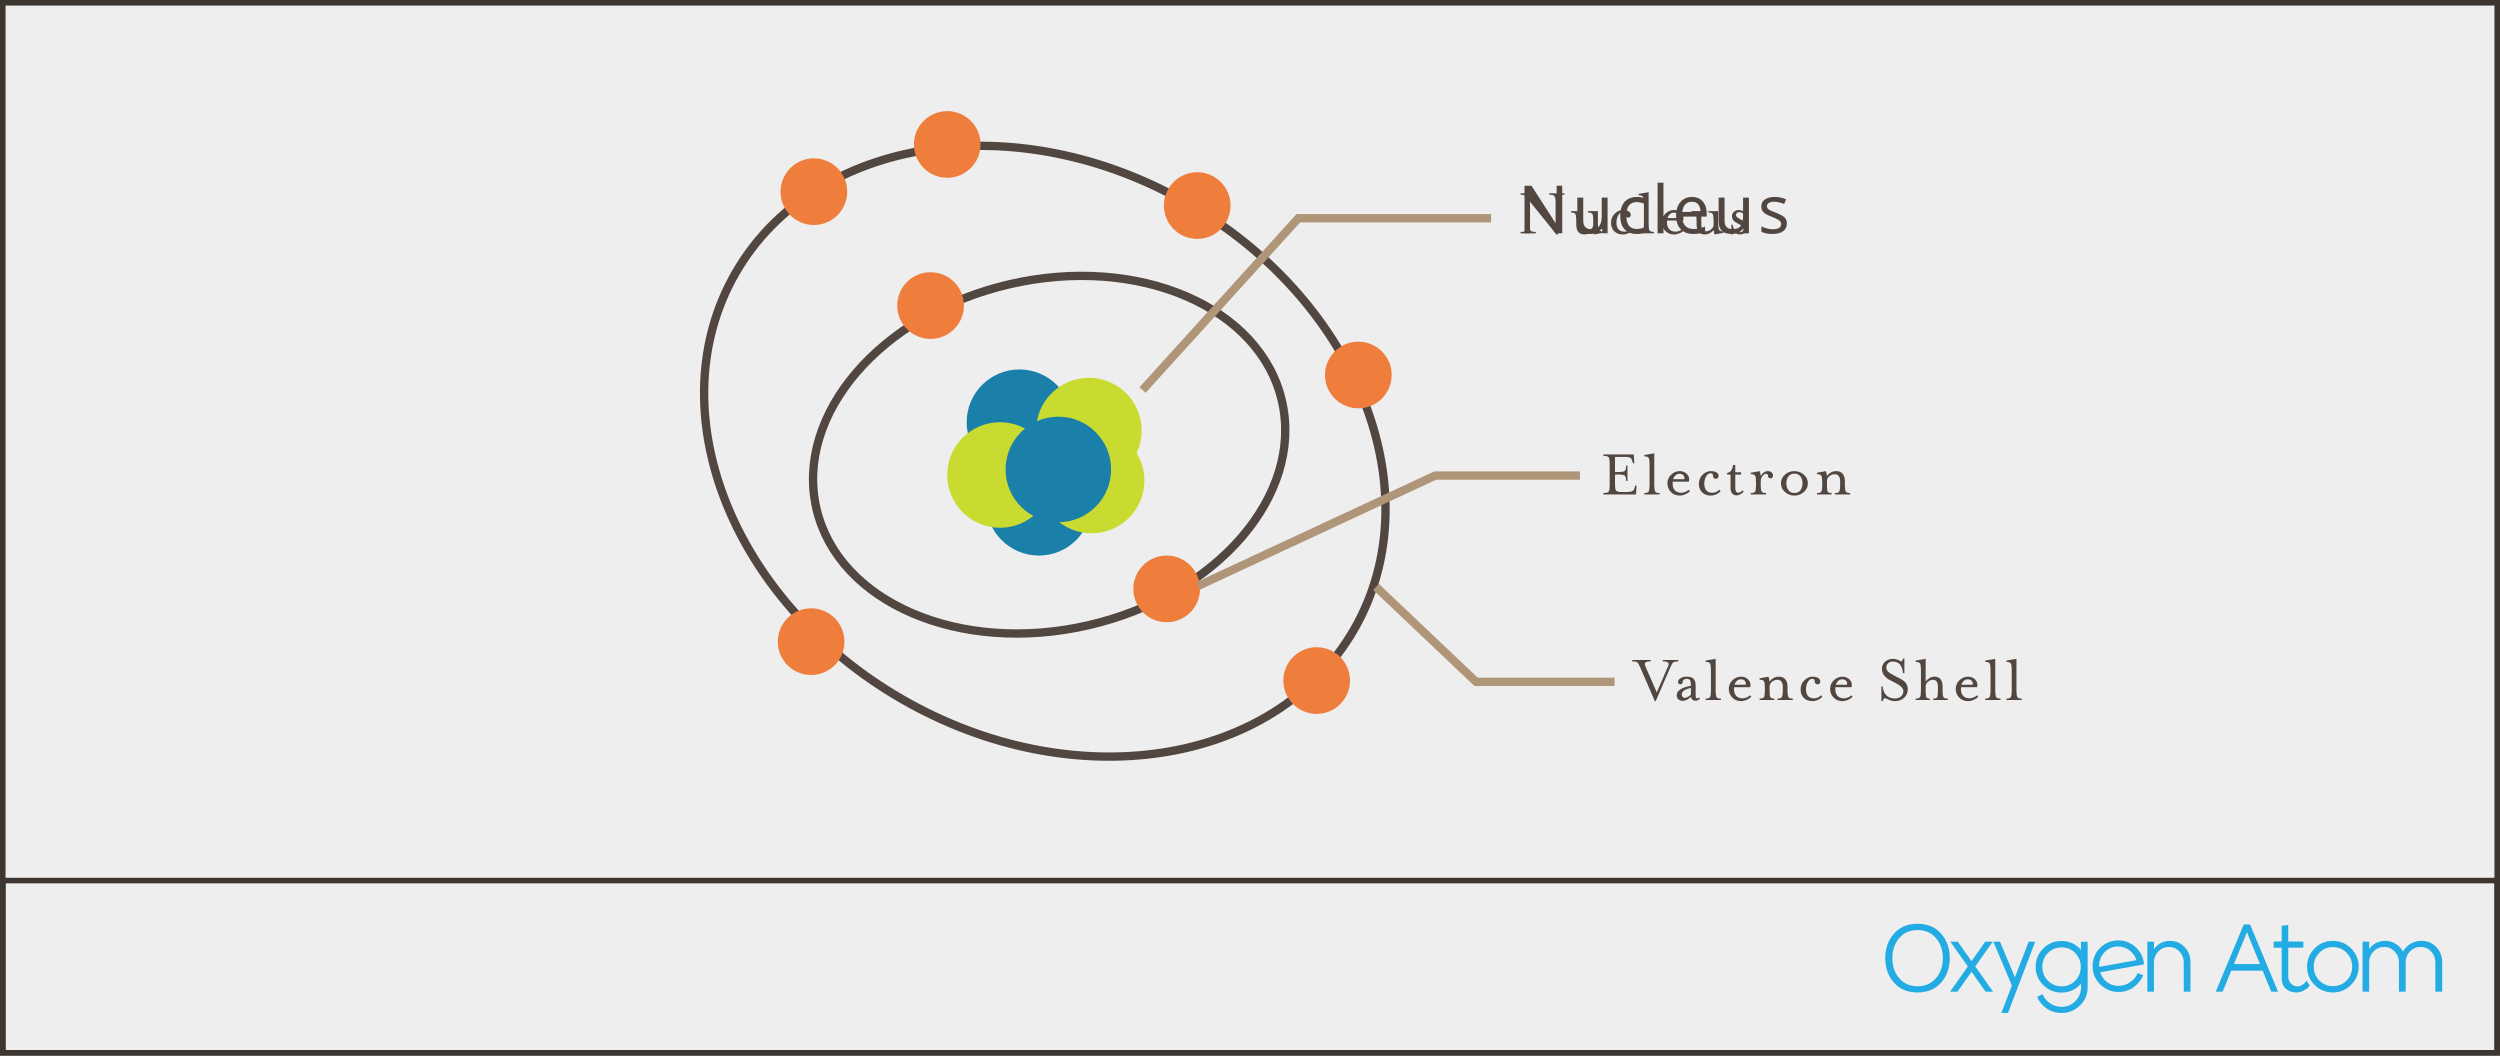
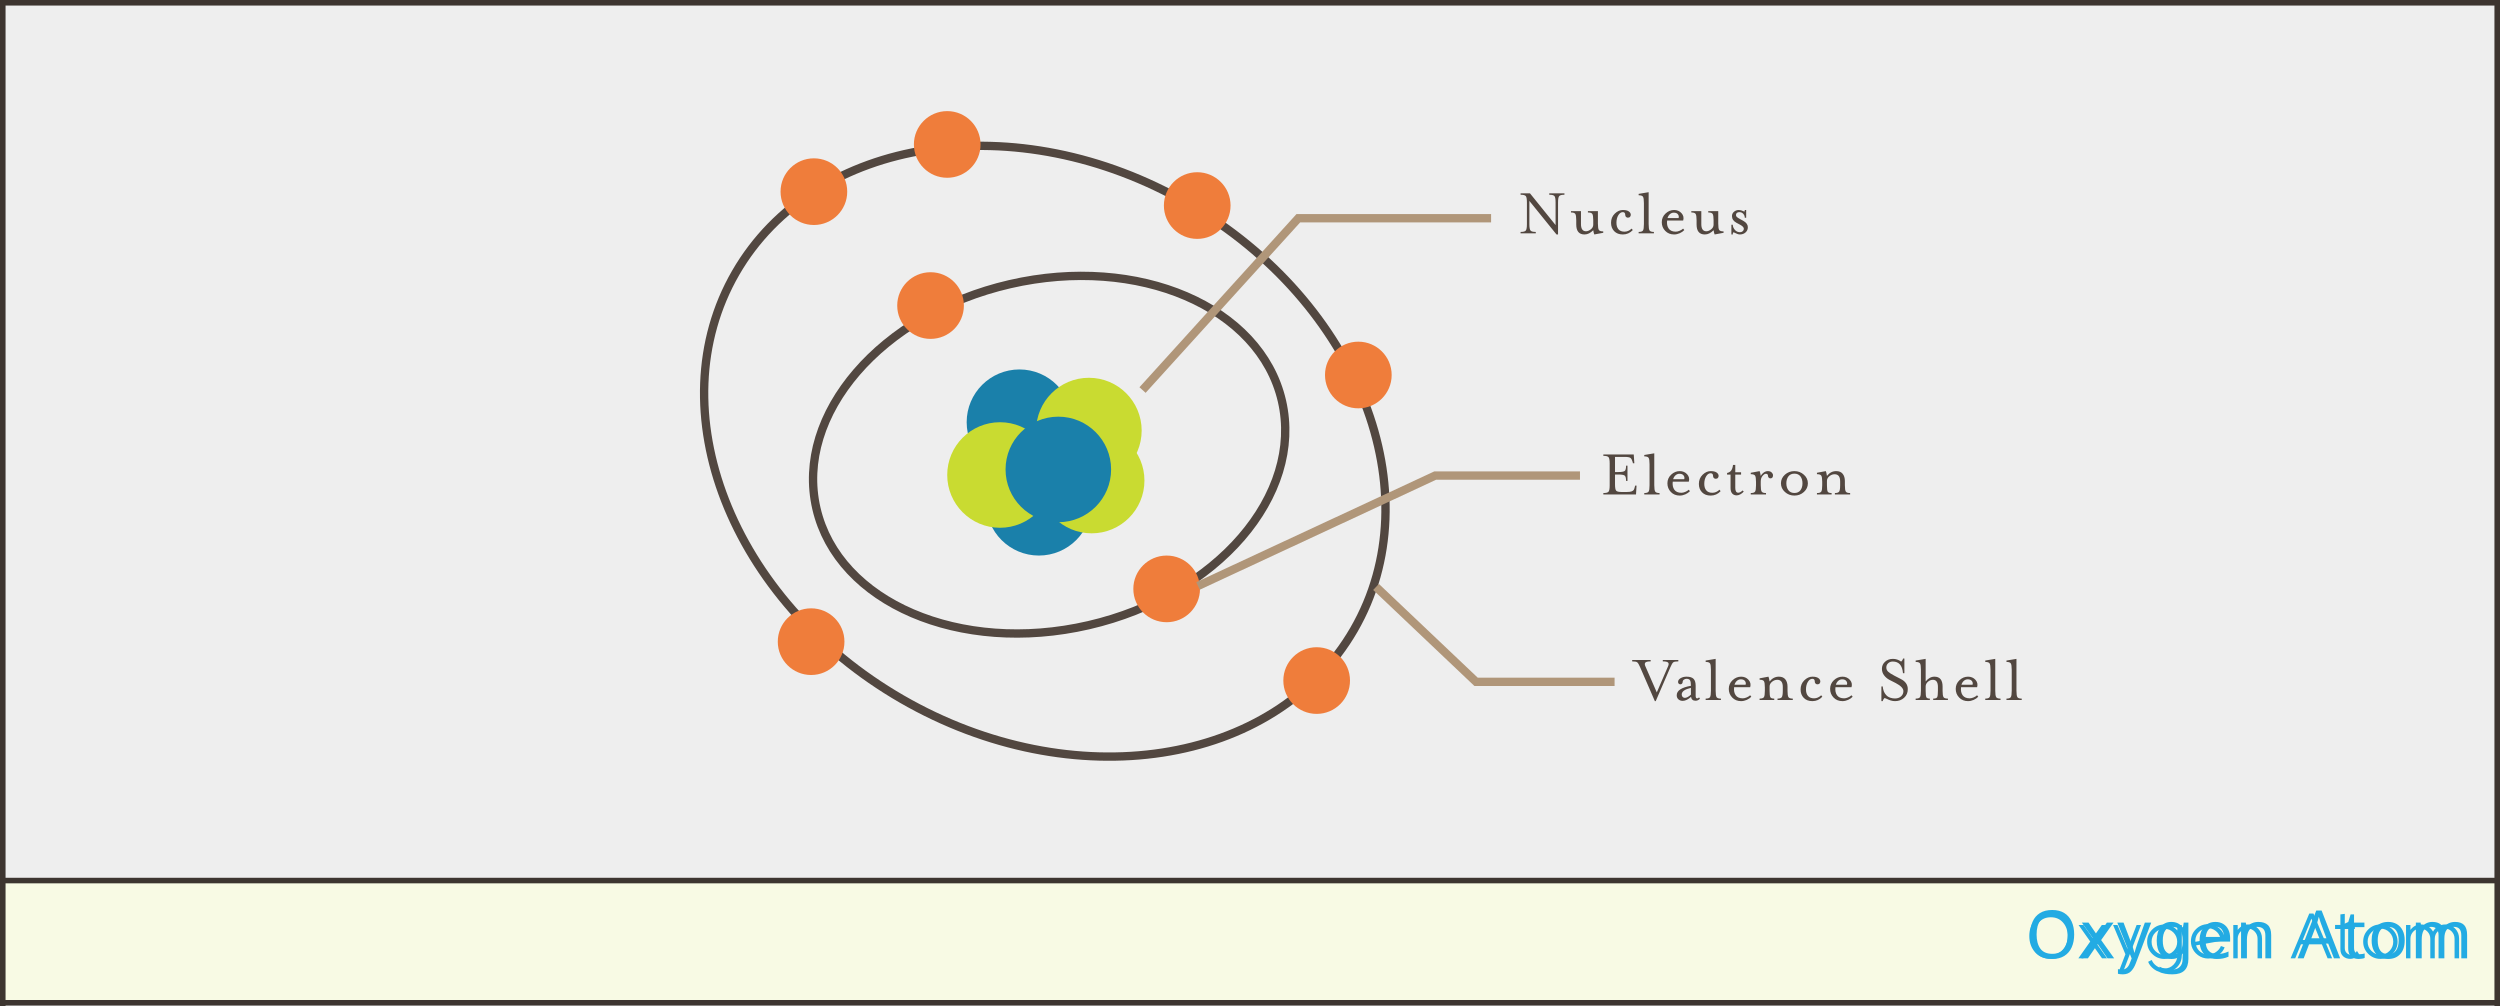
- <svg xmlns="http://www.w3.org/2000/svg" width="900px" height="380px" viewBox="0 0 900 380" version="1.1">
+ <svg xmlns="http://www.w3.org/2000/svg" width="900px" height="362px" viewBox="0 0 900 362" version="1.1">
  <g id="Oxygen_Atom" stroke="none" stroke-width="1" fill="none" fill-rule="evenodd">
    <rect id="Rectangle" stroke="#3D3530" stroke-width="2" fill="#EEEEEE" x="1" y="1" width="898" height="378" />
-     <rect id="Rectangle-Copy" stroke="#3D3530" stroke-width="2" x="1" y="317" width="898" height="62" />
    <g id="Illustration" transform="translate(213, 8)">
      <g id="Nucleus" transform="translate(128, 125)">
        <circle id="Oval-Copy-5" fill="#1A80AA" cx="33" cy="48" r="19" />
        <circle id="Oval" fill="#1A80AA" cx="26" cy="19" r="19" />
        <circle id="Oval-Copy" fill="#C9DB31" cx="19" cy="38" r="19" />
        <circle id="Oval-Copy-4" fill="#C9DB31" cx="52" cy="40" r="19" />
        <circle id="Oval-Copy-2" fill="#C9DB31" cx="51" cy="22" r="19" />
        <circle id="Oval-Copy-3" fill="#1A80AA" cx="40" cy="36" r="19" />
      </g>
      <g id="Inner-shells" transform="translate(66, 74)">
        <ellipse id="Oval" stroke="#524740" stroke-width="3" transform="translate(98.69941, 81.69244) rotate(-13) translate(-98.69941, -81.69244) " cx="98.699" cy="81.692" rx="86" ry="63" />
        <circle id="Oval-Copy-6" fill="#EF7D3B" cx="56" cy="28" r="12" />
        <circle id="Oval-Copy-7" fill="#EF7D3B" cx="141" cy="130" r="12" />
      </g>
      <g id="Valence-Shell">
        <ellipse id="Oval-Copy-8" stroke="#524740" stroke-width="3" transform="translate(163.1351, 154.4429) rotate(30) translate(-163.1351, -154.4429) " cx="163.135" cy="154.443" rx="128.5" ry="103" />
        <circle id="Oval-Copy-9" fill="#EF7D3B" cx="128" cy="44" r="12" />
        <circle id="Oval-Copy-10" fill="#EF7D3B" cx="80" cy="61" r="12" />
        <circle id="Oval-Copy-11" fill="#EF7D3B" cx="218" cy="66" r="12" />
        <circle id="Oval-Copy-12" fill="#EF7D3B" cx="79" cy="223" r="12" />
        <circle id="Oval-Copy-13" fill="#EF7D3B" cx="261" cy="237" r="12" />
        <circle id="Oval-Copy-14" fill="#EF7D3B" cx="276" cy="127" r="12" />
      </g>
      <g id="Labels" transform="translate(198, 59)">
        <g id="Nucleus">
          <polyline id="Path" stroke="#B09679" stroke-width="3" points="0.312 73.413 56.392 11.566 125.794 11.566" />
-           <text font-family="MrsEavesOT-Roman, Mrs Eaves OT" font-size="24" font-weight="normal" letter-spacing="1.2" fill="#524740">
-             <tspan x="135.496" y="17">Nucleus</tspan>
-           </text>
          <path d="M149.008,14.024 L149.008,5.888 C149.008,4.688 148.876,3.924 148.612,3.596 C148.348,3.268 147.72,3.104 146.728,3.104 L146.728,2.6 L152.2,2.6 L152.2,3.104 C151.208,3.104 150.576,3.268 150.304,3.596 C150.032,3.924 149.896,4.688 149.896,5.888 L149.896,17.408 L149.344,17.408 L139.576,5.336 L139.576,13.688 C139.576,14.888 139.712,15.656 139.984,15.992 C140.256,16.328 140.888,16.496 141.88,16.496 L141.88,17 L136.408,17 L136.408,16.496 C137.4,16.496 138.028,16.328 138.292,15.992 C138.556,15.656 138.688,14.888 138.688,13.688 L138.688,5.888 C138.688,4.688 138.556,3.924 138.292,3.596 C138.028,3.268 137.4,3.104 136.408,3.104 L136.408,2.6 L139.792,2.6 L149.008,14.024 Z M166.168,16.808 L162.952,17.408 C162.824,17.152 162.696,16.64 162.568,15.872 C161.576,16.896 160.528,17.408 159.424,17.408 C157.44,17.408 156.448,16.208 156.448,13.808 L156.448,12.296 C156.448,11.096 156.332,10.328 156.1,9.992 C155.868,9.656 155.352,9.488 154.552,9.488 L154.552,9.008 L158.152,9.008 L158.152,13.688 C158.152,15.4 158.76,16.256 159.976,16.256 C160.52,16.256 161.088,16.028 161.68,15.572 C162.272,15.116 162.568,14.552 162.568,13.88 L162.568,12.296 C162.568,11.096 162.452,10.328 162.22,9.992 C161.988,9.656 161.464,9.488 160.648,9.488 L160.648,9.008 L164.248,9.008 L164.248,13.496 C164.248,14.696 164.364,15.464 164.596,15.8 C164.828,16.136 165.352,16.304 166.168,16.304 L166.168,16.808 Z M173.224,9.368 C172.584,9.368 172.04,9.736 171.592,10.472 C171.144,11.208 170.92,12.12 170.92,13.208 C170.92,14.2 171.164,14.98 171.652,15.548 C172.14,16.116 172.864,16.4 173.824,16.4 C174.752,16.4 175.608,16.032 176.392,15.296 L176.8,15.824 C175.824,16.88 174.632,17.408 173.224,17.408 C171.912,17.408 170.876,17.016 170.116,16.232 C169.356,15.448 168.976,14.44 168.976,13.208 C168.976,11.88 169.424,10.78 170.32,9.908 C171.216,9.036 172.184,8.6 173.224,8.6 C174.168,8.6 174.88,8.768 175.36,9.104 C175.84,9.44 176.08,9.848 176.08,10.328 C176.08,10.584 175.996,10.82 175.828,11.036 C175.66,11.252 175.392,11.36 175.024,11.36 C174.768,11.36 174.548,11.268 174.364,11.084 C174.18,10.9 174.088,10.672 174.088,10.4 C174.088,9.712 173.8,9.368 173.224,9.368 Z M184.408,17 L178.912,17 L178.912,16.496 C179.712,16.496 180.228,16.328 180.46,15.992 C180.692,15.656 180.808,14.888 180.808,13.688 L180.808,6.104 C180.808,4.904 180.692,4.136 180.46,3.8 C180.228,3.464 179.712,3.296 178.912,3.296 L178.912,2.792 L182.512,2.192 L182.512,13.688 C182.512,14.888 182.628,15.656 182.86,15.992 C183.092,16.328 183.608,16.496 184.408,16.496 L184.408,17 Z M189.304,11.504 L193.288,11.504 C193.448,11.056 193.38,10.62 193.084,10.196 C192.788,9.772 192.28,9.56 191.56,9.56 C191.048,9.56 190.588,9.736 190.18,10.088 C189.772,10.44 189.48,10.912 189.304,11.504 Z M189.16,12.392 C189.016,13.576 189.204,14.54 189.724,15.284 C190.244,16.028 191.096,16.4 192.28,16.4 C192.68,16.4 193.136,16.296 193.648,16.088 C194.16,15.88 194.584,15.616 194.92,15.296 L195.352,15.824 C194.92,16.288 194.368,16.668 193.696,16.964 C193.024,17.26 192.352,17.408 191.68,17.408 C190.384,17.408 189.32,16.98 188.488,16.124 C187.656,15.268 187.24,14.224 187.24,12.992 C187.24,11.76 187.692,10.72 188.596,9.872 C189.5,9.024 190.528,8.6 191.68,8.6 C192.768,8.6 193.656,8.98 194.344,9.74 C195.032,10.5 195.232,11.384 194.944,12.392 L189.16,12.392 Z M209.488,16.808 L206.272,17.408 C206.144,17.152 206.016,16.64 205.888,15.872 C204.896,16.896 203.848,17.408 202.744,17.408 C200.76,17.408 199.768,16.208 199.768,13.808 L199.768,12.296 C199.768,11.096 199.652,10.328 199.42,9.992 C199.188,9.656 198.672,9.488 197.872,9.488 L197.872,9.008 L201.472,9.008 L201.472,13.688 C201.472,15.4 202.08,16.256 203.296,16.256 C203.84,16.256 204.408,16.028 205,15.572 C205.592,15.116 205.888,14.552 205.888,13.88 L205.888,12.296 C205.888,11.096 205.772,10.328 205.54,9.992 C205.308,9.656 204.784,9.488 203.968,9.488 L203.968,9.008 L207.568,9.008 L207.568,13.496 C207.568,14.696 207.684,15.464 207.916,15.8 C208.148,16.136 208.672,16.304 209.488,16.304 L209.488,16.808 Z M218.224,14.792 C218.224,15.56 217.948,16.188 217.396,16.676 C216.844,17.164 216.168,17.408 215.368,17.408 C215.08,17.408 214.784,17.352 214.48,17.24 C214.176,17.128 213.932,17.02 213.748,16.916 C213.564,16.812 213.392,16.732 213.232,16.676 C213.072,16.62 212.96,16.648 212.896,16.76 C212.832,16.872 212.8,17.088 212.8,17.408 L212.296,17.408 L212.296,13.904 L212.8,13.904 C212.8,14.528 213.04,15.132 213.52,15.716 C214,16.3 214.632,16.592 215.416,16.592 C215.8,16.592 216.124,16.472 216.388,16.232 C216.652,15.992 216.784,15.704 216.784,15.368 C216.784,14.872 216.336,14.384 215.44,13.904 L214.096,13.184 C213.04,12.608 212.512,11.808 212.512,10.784 C212.512,10.16 212.756,9.64 213.244,9.224 C213.732,8.808 214.296,8.6 214.936,8.6 C215.48,8.6 216.04,8.744 216.616,9.032 C216.808,9.144 216.94,9.18 217.012,9.14 C217.084,9.1 217.12,8.92 217.12,8.6 L217.624,8.6 L217.624,11.384 L217.12,11.384 C217.12,10.856 216.94,10.388 216.58,9.98 C216.22,9.572 215.752,9.368 215.176,9.368 C214.776,9.368 214.472,9.464 214.264,9.656 C214.056,9.848 213.952,10.096 213.952,10.4 C213.952,10.672 214.056,10.908 214.264,11.108 C214.472,11.308 214.856,11.56 215.416,11.864 L216.568,12.488 C217.672,13.112 218.224,13.88 218.224,14.792 Z" id="Nucleus-Copy" fill="#524740" />
        </g>
        <g id="Electron" transform="translate(20, 94)">
          <path d="M146.204,17 L146.204,16.496 C147.196,16.496 147.824,16.328 148.088,15.992 C148.352,15.656 148.484,14.888 148.484,13.688 L148.484,5.888 C148.484,4.688 148.352,3.924 148.088,3.596 C147.824,3.268 147.196,3.104 146.204,3.104 L146.204,2.6 L157.148,2.6 L157.364,5.768 L156.86,5.768 L156.74,5.288 C156.548,4.584 156.292,4.108 155.972,3.86 C155.652,3.612 154.98,3.488 153.956,3.488 L150.404,3.488 L150.404,8.936 L151.604,8.936 C152.804,8.936 153.568,8.804 153.896,8.54 C154.224,8.276 154.388,7.64 154.388,6.632 L154.892,6.632 L154.892,12.128 L154.388,12.128 C154.388,11.12 154.224,10.484 153.896,10.22 C153.568,9.956 152.804,9.824 151.604,9.824 L150.404,9.824 L150.404,13.328 C150.404,14.528 150.536,15.292 150.8,15.62 C151.064,15.948 151.692,16.112 152.684,16.112 L154.748,16.112 C155.468,16.112 156.016,16.04 156.392,15.896 C156.768,15.752 157.024,15.568 157.16,15.344 C157.296,15.12 157.42,14.768 157.532,14.288 L157.652,13.808 L158.156,13.808 L157.964,17 L146.204,17 Z M166.436,17 L160.94,17 L160.94,16.496 C161.74,16.496 162.256,16.328 162.488,15.992 C162.72,15.656 162.836,14.888 162.836,13.688 L162.836,6.104 C162.836,4.904 162.72,4.136 162.488,3.8 C162.256,3.464 161.74,3.296 160.94,3.296 L160.94,2.792 L164.54,2.192 L164.54,13.688 C164.54,14.888 164.656,15.656 164.888,15.992 C165.12,16.328 165.636,16.496 166.436,16.496 L166.436,17 Z M171.332,11.504 L175.316,11.504 C175.476,11.056 175.408,10.62 175.112,10.196 C174.816,9.772 174.308,9.56 173.588,9.56 C173.076,9.56 172.616,9.736 172.208,10.088 C171.8,10.44 171.508,10.912 171.332,11.504 Z M171.188,12.392 C171.044,13.576 171.232,14.54 171.752,15.284 C172.272,16.028 173.124,16.4 174.308,16.4 C174.708,16.4 175.164,16.296 175.676,16.088 C176.188,15.88 176.612,15.616 176.948,15.296 L177.38,15.824 C176.948,16.288 176.396,16.668 175.724,16.964 C175.052,17.26 174.38,17.408 173.708,17.408 C172.412,17.408 171.348,16.98 170.516,16.124 C169.684,15.268 169.268,14.224 169.268,12.992 C169.268,11.76 169.72,10.72 170.624,9.872 C171.528,9.024 172.556,8.6 173.708,8.6 C174.796,8.6 175.684,8.98 176.372,9.74 C177.06,10.5 177.26,11.384 176.972,12.392 L171.188,12.392 Z M184.844,9.368 C184.204,9.368 183.66,9.736 183.212,10.472 C182.764,11.208 182.54,12.12 182.54,13.208 C182.54,14.2 182.784,14.98 183.272,15.548 C183.76,16.116 184.484,16.4 185.444,16.4 C186.372,16.4 187.228,16.032 188.012,15.296 L188.42,15.824 C187.444,16.88 186.252,17.408 184.844,17.408 C183.532,17.408 182.496,17.016 181.736,16.232 C180.976,15.448 180.596,14.44 180.596,13.208 C180.596,11.88 181.044,10.78 181.94,9.908 C182.836,9.036 183.804,8.6 184.844,8.6 C185.788,8.6 186.5,8.768 186.98,9.104 C187.46,9.44 187.7,9.848 187.7,10.328 C187.7,10.584 187.616,10.82 187.448,11.036 C187.28,11.252 187.012,11.36 186.644,11.36 C186.388,11.36 186.168,11.268 185.984,11.084 C185.8,10.9 185.708,10.672 185.708,10.4 C185.708,9.712 185.42,9.368 184.844,9.368 Z M191.996,9.848 L190.748,9.848 L190.748,9.272 C191.436,9.128 191.94,8.816 192.26,8.336 C192.58,7.856 192.788,7.2 192.884,6.368 L193.7,6.368 L193.7,9.008 L195.788,9.008 L195.788,9.848 L193.7,9.848 L193.7,14.648 C193.7,15.8 194.06,16.376 194.78,16.376 C195.244,16.376 195.764,16.104 196.34,15.56 L196.748,15.968 C196.412,16.368 196.008,16.696 195.536,16.952 C195.064,17.208 194.628,17.336 194.228,17.336 C193.54,17.336 192.996,17.112 192.596,16.664 C192.196,16.216 191.996,15.544 191.996,14.648 L191.996,9.848 Z M207.284,10.088 C207.284,10.84 206.964,11.216 206.324,11.216 C206.1,11.216 205.904,11.128 205.736,10.952 C205.568,10.776 205.484,10.576 205.484,10.352 C205.484,9.824 205.228,9.56 204.716,9.56 C204.348,9.56 203.948,9.816 203.516,10.328 C203.084,10.84 202.868,11.52 202.868,12.368 L202.868,13.688 C202.868,14.888 202.984,15.656 203.216,15.992 C203.448,16.328 203.964,16.496 204.764,16.496 L204.764,17 L199.268,17 L199.268,16.496 C200.068,16.496 200.584,16.328 200.816,15.992 C201.048,15.656 201.164,14.888 201.164,13.688 L201.164,12.488 C201.164,11.304 201.048,10.544 200.816,10.208 C200.584,9.872 200.068,9.704 199.268,9.704 L199.268,9.2 L202.46,8.6 C202.604,8.904 202.74,9.48 202.868,10.328 C203.108,9.848 203.468,9.44 203.948,9.104 C204.428,8.768 204.908,8.6 205.388,8.6 C205.996,8.6 206.464,8.76 206.792,9.08 C207.12,9.4 207.284,9.736 207.284,10.088 Z M218.396,9.896 C219.356,10.744 219.836,11.776 219.836,12.992 C219.836,14.208 219.36,15.248 218.408,16.112 C217.456,16.976 216.316,17.408 214.988,17.408 C213.66,17.408 212.52,16.976 211.568,16.112 C210.616,15.248 210.14,14.208 210.14,12.992 C210.14,11.776 210.616,10.74 211.568,9.884 C212.52,9.028 213.66,8.6 214.988,8.6 C216.316,8.6 217.452,9.032 218.396,9.896 Z M217.148,15.512 C217.644,14.856 217.892,14.016 217.892,12.992 C217.892,11.968 217.644,11.132 217.148,10.484 C216.652,9.836 215.932,9.512 214.988,9.512 C214.044,9.512 213.324,9.84 212.828,10.496 C212.332,11.152 212.084,11.984 212.084,12.992 C212.084,14 212.332,14.832 212.828,15.488 C213.324,16.144 214.044,16.472 214.988,16.472 C215.932,16.472 216.652,16.152 217.148,15.512 Z M226.7,10.328 C227.612,9.176 228.724,8.6 230.036,8.6 C231.076,8.6 231.856,8.928 232.376,9.584 C232.896,10.24 233.156,11.104 233.156,12.176 L233.156,13.688 C233.156,14.888 233.272,15.656 233.504,15.992 C233.736,16.328 234.252,16.496 235.052,16.496 L235.052,17 L229.556,17 L229.556,16.496 C230.34,16.496 230.852,16.324 231.092,15.98 C231.332,15.636 231.452,14.872 231.452,13.688 L231.452,12.296 C231.452,10.584 230.788,9.728 229.46,9.728 C228.772,9.728 228.14,9.968 227.564,10.448 C226.988,10.928 226.7,11.488 226.7,12.128 L226.7,13.688 C226.7,14.92 226.796,15.696 226.988,16.016 C227.18,16.336 227.644,16.496 228.38,16.496 L228.38,17 L223.1,17 L223.1,16.496 C223.9,16.496 224.416,16.328 224.648,15.992 C224.88,15.656 224.996,14.888 224.996,13.688 L224.996,12.488 C224.996,11.304 224.88,10.544 224.648,10.208 C224.416,9.872 223.9,9.704 223.1,9.704 L223.1,9.2 L226.292,8.6 C226.436,8.904 226.572,9.48 226.7,10.328 Z" id="Electron-Copy" fill="#524740" />
          <polyline id="Path-2" stroke="#B09679" stroke-width="3" points="0.278 49.942 85.68 10.199 137.794 10.199" />
        </g>
        <g id="Valence-Shell" transform="translate(84, 144)">
          <polyline id="Path-3" stroke="#B09679" stroke-width="3" points="0.371 0.298 36.383 34.457 86.251 34.457" />
          <path d="M109.196,27.104 C108.252,27.104 107.64,27.22 107.36,27.452 C107.08,27.684 106.74,28.264 106.34,29.192 L101.06,41.408 L100.748,41.408 L95.444,29.192 C95.044,28.264 94.704,27.684 94.424,27.452 C94.144,27.22 93.532,27.104 92.588,27.104 L92.588,26.6 L99.236,26.6 L99.236,27.104 C98.244,27.104 97.608,27.244 97.328,27.524 C97.048,27.804 97.06,28.272 97.364,28.928 L101.444,38.264 L105.476,28.928 C105.78,28.272 105.792,27.804 105.512,27.524 C105.232,27.244 104.596,27.104 103.604,27.104 L103.604,26.6 L109.196,26.6 L109.196,27.104 Z M116.996,40.52 C116.532,41.016 116.004,41.264 115.412,41.264 C114.452,41.264 113.908,40.8 113.78,39.872 C112.708,40.832 111.708,41.312 110.78,41.312 C110.172,41.312 109.66,41.132 109.244,40.772 C108.828,40.412 108.62,39.92 108.62,39.296 C108.62,37.616 110.324,36.48 113.732,35.888 C113.732,34.944 113.628,34.288 113.42,33.92 C113.212,33.552 112.78,33.368 112.124,33.368 C111.804,33.368 111.496,33.472 111.2,33.68 C110.904,33.888 110.756,34.168 110.756,34.52 C110.756,34.76 110.676,34.96 110.516,35.12 C110.356,35.28 110.164,35.36 109.94,35.36 C109.7,35.36 109.5,35.28 109.34,35.12 C109.18,34.96 109.1,34.76 109.1,34.52 C109.1,33.96 109.408,33.5 110.024,33.14 C110.64,32.78 111.348,32.6 112.148,32.6 C113.316,32.6 114.156,32.856 114.668,33.368 C115.18,33.88 115.436,34.712 115.436,35.864 L115.436,39.488 C115.436,40.112 115.62,40.424 115.988,40.424 C116.196,40.424 116.42,40.304 116.66,40.064 L116.996,40.52 Z M113.732,39.08 L113.732,36.632 C111.524,37.144 110.42,37.936 110.42,39.008 C110.42,39.376 110.528,39.672 110.744,39.896 C110.96,40.12 111.228,40.232 111.548,40.232 C112.14,40.232 112.868,39.848 113.732,39.08 Z M124.532,41 L119.036,41 L119.036,40.496 C119.836,40.496 120.352,40.328 120.584,39.992 C120.816,39.656 120.932,38.888 120.932,37.688 L120.932,30.104 C120.932,28.904 120.816,28.136 120.584,27.8 C120.352,27.464 119.836,27.296 119.036,27.296 L119.036,26.792 L122.636,26.192 L122.636,37.688 C122.636,38.888 122.752,39.656 122.984,39.992 C123.216,40.328 123.732,40.496 124.532,40.496 L124.532,41 Z M129.428,35.504 L133.412,35.504 C133.572,35.056 133.504,34.62 133.208,34.196 C132.912,33.772 132.404,33.56 131.684,33.56 C131.172,33.56 130.712,33.736 130.304,34.088 C129.896,34.44 129.604,34.912 129.428,35.504 Z M129.284,36.392 C129.14,37.576 129.328,38.54 129.848,39.284 C130.368,40.028 131.22,40.4 132.404,40.4 C132.804,40.4 133.26,40.296 133.772,40.088 C134.284,39.88 134.708,39.616 135.044,39.296 L135.476,39.824 C135.044,40.288 134.492,40.668 133.82,40.964 C133.148,41.26 132.476,41.408 131.804,41.408 C130.508,41.408 129.444,40.98 128.612,40.124 C127.78,39.268 127.364,38.224 127.364,36.992 C127.364,35.76 127.816,34.72 128.72,33.872 C129.624,33.024 130.652,32.6 131.804,32.6 C132.892,32.6 133.78,32.98 134.468,33.74 C135.156,34.5 135.356,35.384 135.068,36.392 L129.284,36.392 Z M142.052,34.328 C142.964,33.176 144.076,32.6 145.388,32.6 C146.428,32.6 147.208,32.928 147.728,33.584 C148.248,34.24 148.508,35.104 148.508,36.176 L148.508,37.688 C148.508,38.888 148.624,39.656 148.856,39.992 C149.088,40.328 149.604,40.496 150.404,40.496 L150.404,41 L144.908,41 L144.908,40.496 C145.692,40.496 146.204,40.324 146.444,39.98 C146.684,39.636 146.804,38.872 146.804,37.688 L146.804,36.296 C146.804,34.584 146.14,33.728 144.812,33.728 C144.124,33.728 143.492,33.968 142.916,34.448 C142.34,34.928 142.052,35.488 142.052,36.128 L142.052,37.688 C142.052,38.92 142.148,39.696 142.34,40.016 C142.532,40.336 142.996,40.496 143.732,40.496 L143.732,41 L138.452,41 L138.452,40.496 C139.252,40.496 139.768,40.328 140,39.992 C140.232,39.656 140.348,38.888 140.348,37.688 L140.348,36.488 C140.348,35.304 140.232,34.544 140,34.208 C139.768,33.872 139.252,33.704 138.452,33.704 L138.452,33.2 L141.644,32.6 C141.788,32.904 141.924,33.48 142.052,34.328 Z M157.46,33.368 C156.82,33.368 156.276,33.736 155.828,34.472 C155.38,35.208 155.156,36.12 155.156,37.208 C155.156,38.2 155.4,38.98 155.888,39.548 C156.376,40.116 157.1,40.4 158.06,40.4 C158.988,40.4 159.844,40.032 160.628,39.296 L161.036,39.824 C160.06,40.88 158.868,41.408 157.46,41.408 C156.148,41.408 155.112,41.016 154.352,40.232 C153.592,39.448 153.212,38.44 153.212,37.208 C153.212,35.88 153.66,34.78 154.556,33.908 C155.452,33.036 156.42,32.6 157.46,32.6 C158.404,32.6 159.116,32.768 159.596,33.104 C160.076,33.44 160.316,33.848 160.316,34.328 C160.316,34.584 160.232,34.82 160.064,35.036 C159.896,35.252 159.628,35.36 159.26,35.36 C159.004,35.36 158.784,35.268 158.6,35.084 C158.416,34.9 158.324,34.672 158.324,34.4 C158.324,33.712 158.036,33.368 157.46,33.368 Z M165.908,35.504 L169.892,35.504 C170.052,35.056 169.984,34.62 169.688,34.196 C169.392,33.772 168.884,33.56 168.164,33.56 C167.652,33.56 167.192,33.736 166.784,34.088 C166.376,34.44 166.084,34.912 165.908,35.504 Z M165.764,36.392 C165.62,37.576 165.808,38.54 166.328,39.284 C166.848,40.028 167.7,40.4 168.884,40.4 C169.284,40.4 169.74,40.296 170.252,40.088 C170.764,39.88 171.188,39.616 171.524,39.296 L171.956,39.824 C171.524,40.288 170.972,40.668 170.3,40.964 C169.628,41.26 168.956,41.408 168.284,41.408 C166.988,41.408 165.924,40.98 165.092,40.124 C164.26,39.268 163.844,38.224 163.844,36.992 C163.844,35.76 164.296,34.72 165.2,33.872 C166.104,33.024 167.132,32.6 168.284,32.6 C169.372,32.6 170.26,32.98 170.948,33.74 C171.636,34.5 171.836,35.384 171.548,36.392 L165.764,36.392 Z M183.476,40.28 C183.108,40.584 182.876,40.96 182.78,41.408 L182.3,41.408 L182.3,36.128 L182.804,36.128 C182.804,36.192 182.808,36.276 182.816,36.38 C182.824,36.484 182.856,36.684 182.912,36.98 C182.968,37.276 183.048,37.56 183.152,37.832 C183.256,38.104 183.42,38.408 183.644,38.744 C183.868,39.08 184.128,39.368 184.424,39.608 C184.72,39.848 185.112,40.048 185.6,40.208 C186.088,40.368 186.628,40.448 187.22,40.448 C188.084,40.448 188.8,40.2 189.368,39.704 C189.936,39.208 190.22,38.576 190.22,37.808 C190.22,36.832 189.3,35.864 187.46,34.904 L185.156,33.728 C184.404,33.328 183.772,32.784 183.26,32.096 C182.748,31.408 182.492,30.632 182.492,29.768 C182.492,28.76 182.868,27.912 183.62,27.224 C184.372,26.536 185.324,26.192 186.476,26.192 C187.532,26.192 188.508,26.52 189.404,27.176 C189.772,26.872 190.004,26.504 190.1,26.072 L190.58,26.072 L190.58,31.352 L190.076,31.352 C189.836,28.552 188.612,27.152 186.404,27.152 C185.732,27.152 185.176,27.356 184.736,27.764 C184.296,28.172 184.076,28.68 184.076,29.288 C184.076,29.88 184.288,30.38 184.712,30.788 C185.136,31.196 185.9,31.688 187.004,32.264 L189.284,33.44 C190.964,34.288 191.804,35.504 191.804,37.088 C191.804,38.368 191.36,39.408 190.472,40.208 C189.584,41.008 188.5,41.408 187.22,41.408 C186.676,41.408 186.156,41.328 185.66,41.168 C185.164,41.008 184.716,40.828 184.316,40.628 C183.916,40.428 183.636,40.312 183.476,40.28 Z M206.252,41 L200.948,41 L200.948,40.496 C201.7,40.496 202.172,40.336 202.364,40.016 C202.556,39.696 202.652,38.92 202.652,37.688 L202.652,36.296 C202.652,34.584 202.044,33.728 200.828,33.728 C200.188,33.728 199.596,33.964 199.052,34.436 C198.508,34.908 198.236,35.472 198.236,36.128 L198.236,37.688 C198.236,38.936 198.324,39.716 198.5,40.028 C198.676,40.34 199.092,40.496 199.748,40.496 L199.748,41 L194.636,41 L194.636,40.496 C195.436,40.496 195.952,40.328 196.184,39.992 C196.416,39.656 196.532,38.888 196.532,37.688 L196.532,30.104 C196.532,28.904 196.416,28.136 196.184,27.8 C195.952,27.464 195.436,27.296 194.636,27.296 L194.636,26.792 L198.236,26.192 L198.236,34.328 C199.18,33.176 200.228,32.6 201.38,32.6 C203.348,32.6 204.332,33.792 204.332,36.176 L204.332,37.688 C204.332,38.888 204.448,39.656 204.68,39.992 C204.912,40.328 205.436,40.496 206.252,40.496 L206.252,41 Z M211.124,35.504 L215.108,35.504 C215.268,35.056 215.2,34.62 214.904,34.196 C214.608,33.772 214.1,33.56 213.38,33.56 C212.868,33.56 212.408,33.736 212,34.088 C211.592,34.44 211.3,34.912 211.124,35.504 Z M210.98,36.392 C210.836,37.576 211.024,38.54 211.544,39.284 C212.064,40.028 212.916,40.4 214.1,40.4 C214.5,40.4 214.956,40.296 215.468,40.088 C215.98,39.88 216.404,39.616 216.74,39.296 L217.172,39.824 C216.74,40.288 216.188,40.668 215.516,40.964 C214.844,41.26 214.172,41.408 213.5,41.408 C212.204,41.408 211.14,40.98 210.308,40.124 C209.476,39.268 209.06,38.224 209.06,36.992 C209.06,35.76 209.512,34.72 210.416,33.872 C211.32,33.024 212.348,32.6 213.5,32.6 C214.588,32.6 215.476,32.98 216.164,33.74 C216.852,34.5 217.052,35.384 216.764,36.392 L210.98,36.392 Z M225.188,41 L219.692,41 L219.692,40.496 C220.492,40.496 221.008,40.328 221.24,39.992 C221.472,39.656 221.588,38.888 221.588,37.688 L221.588,30.104 C221.588,28.904 221.472,28.136 221.24,27.8 C221.008,27.464 220.492,27.296 219.692,27.296 L219.692,26.792 L223.292,26.192 L223.292,37.688 C223.292,38.888 223.408,39.656 223.64,39.992 C223.872,40.328 224.388,40.496 225.188,40.496 L225.188,41 Z M232.82,41 L227.324,41 L227.324,40.496 C228.124,40.496 228.64,40.328 228.872,39.992 C229.104,39.656 229.22,38.888 229.22,37.688 L229.22,30.104 C229.22,28.904 229.104,28.136 228.872,27.8 C228.64,27.464 228.124,27.296 227.324,27.296 L227.324,26.792 L230.924,26.192 L230.924,37.688 C230.924,38.888 231.04,39.656 231.272,39.992 C231.504,40.328 232.02,40.496 232.82,40.496 L232.82,41 Z" id="Valence-Shell-Copy" fill="#524740" />
        </g>
      </g>
    </g>
-     <path d="M698.78,353.76 C696.692,356.112 693.872,357.288 690.32,357.288 C686.768,357.288 683.942,356.112 681.842,353.76 C679.742,351.408 678.692,348.468 678.692,344.94 C678.692,341.412 679.742,338.466 681.842,336.102 C683.942,333.738 686.768,332.556 690.32,332.556 C693.872,332.556 696.692,333.738 698.78,336.102 C700.868,338.466 701.912,341.412 701.912,344.94 C701.912,348.468 700.868,351.408 698.78,353.76 Z M683.732,352.176 C685.388,354.096 687.584,355.056 690.32,355.056 C693.056,355.056 695.258,354.09 696.926,352.158 C698.594,350.226 699.428,347.82 699.428,344.94 C699.428,342.036 698.594,339.624 696.926,337.704 C695.258,335.784 693.056,334.824 690.32,334.824 C687.584,334.824 685.388,335.784 683.732,337.704 C682.076,339.624 681.248,342.036 681.248,344.94 C681.248,347.844 682.076,350.256 683.732,352.176 Z M717.5,357 L714.8,357 L709.76,349.836 L704.684,357 L702.02,357 L708.428,347.928 L702.128,339 L704.792,339 L709.76,346.02 L714.692,339 L717.392,339 L711.092,347.928 L717.5,357 Z M730.316,339 L732.692,339 L722.864,364.668 L720.488,364.668 L724.268,354.804 L717.608,339 L719.984,339 L725.384,351.852 L730.316,339 Z M749.144,339.036 L751.556,339.036 L751.556,355.452 C751.532,358.068 750.59,360.258 748.73,362.022 C746.87,363.786 744.716,364.668 742.268,364.668 C740.036,364.668 738.134,364.074 736.562,362.886 C734.99,361.698 733.928,360.36 733.376,358.872 L735.32,357.9 C735.776,359.124 736.64,360.192 737.912,361.104 C739.184,362.016 740.636,362.472 742.268,362.472 C744.188,362.472 745.814,361.77 747.146,360.366 C748.478,358.962 749.156,357.324 749.18,355.452 L749.144,355.452 L749.144,354.12 C747.32,356.256 744.98,357.324 742.124,357.324 C739.556,357.324 737.366,356.418 735.554,354.606 C733.742,352.794 732.836,350.604 732.836,348.036 C732.836,345.468 733.742,343.278 735.554,341.466 C737.366,339.654 739.556,338.748 742.124,338.748 C744.956,338.748 747.296,339.816 749.144,341.952 L749.144,339.036 Z M742.16,355.092 C744.104,355.092 745.742,354.414 747.074,353.058 C748.406,351.702 749.072,350.04 749.072,348.072 C749.072,346.104 748.406,344.442 747.074,343.086 C745.742,341.73 744.104,341.052 742.16,341.052 C740.24,341.052 738.608,341.73 737.264,343.086 C735.92,344.442 735.248,346.104 735.248,348.072 C735.248,350.04 735.92,351.702 737.264,353.058 C738.608,354.414 740.24,355.092 742.16,355.092 Z M762.608,354.912 C764.216,354.912 765.656,354.456 766.928,353.544 C768.2,352.632 769.064,351.564 769.52,350.34 L771.536,351.06 C770.984,352.572 769.91,353.964 768.314,355.236 C766.718,356.508 764.816,357.132 762.608,357.108 C760.592,357.108 758.75,356.484 757.082,355.236 C755.414,353.988 754.28,352.392 753.68,350.448 C753.44,349.656 753.32,348.792 753.32,347.856 C753.32,345.264 754.22,343.068 756.02,341.268 C757.82,339.468 760.016,338.556 762.608,338.532 C764.96,338.556 767.012,339.348 768.764,340.908 C770.516,342.468 771.524,344.4 771.788,346.704 C771.812,346.824 771.824,346.98 771.824,347.172 L756.092,350.016 C756.5,351.456 757.316,352.638 758.54,353.562 C759.764,354.486 761.12,354.936 762.608,354.912 Z M762.392,340.728 C760.592,340.752 759.05,341.4 757.766,342.672 C756.482,343.944 755.792,345.468 755.696,347.244 C755.696,347.316 755.702,347.442 755.714,347.622 C755.726,347.802 755.732,347.952 755.732,348.072 L769.124,345.66 C768.668,344.196 767.816,343.002 766.568,342.078 C765.32,341.154 763.928,340.704 762.392,340.728 Z M781.184,338.712 C783.272,338.712 785.024,339.45 786.44,340.926 C787.856,342.402 788.564,344.22 788.564,346.38 L788.564,357 L786.152,357 L786.152,346.452 C786.152,344.916 785.63,343.608 784.586,342.528 C783.542,341.448 782.276,340.908 780.788,340.908 C779.3,340.908 778.034,341.448 776.99,342.528 C775.946,343.608 775.424,344.916 775.424,346.452 L775.424,357 L773.048,357 L773.048,339 L775.424,339 L775.424,341.664 C776.888,339.696 778.808,338.712 781.184,338.712 Z M817.652,357 L814.556,349.44 L803.252,349.44 L800.156,357 L797.672,357 L807.752,332.808 L810.02,332.808 L820.1,357 L817.652,357 Z M804.224,347.064 L813.584,347.064 L808.904,335.58 L804.224,347.064 Z M830.324,352.968 L831.512,354.804 C831.368,354.996 831.176,355.224 830.936,355.488 C830.696,355.752 830.156,356.118 829.316,356.586 C828.476,357.054 827.612,357.288 826.724,357.288 C825.212,357.288 823.946,356.838 822.926,355.938 C821.906,355.038 821.396,353.736 821.396,352.032 L821.396,341.16 L818.516,341.16 L818.516,338.964 L821.396,338.964 L821.396,333.276 L823.772,332.988 L823.772,338.964 L829.208,338.964 L829.208,341.16 L823.772,341.16 L823.772,351.492 C823.772,352.596 824.114,353.472 824.798,354.12 C825.482,354.768 826.268,355.092 827.156,355.092 C827.708,355.092 828.248,354.924 828.776,354.588 C829.304,354.252 829.694,353.922 829.946,353.598 C830.198,353.274 830.324,353.064 830.324,352.968 Z M846.38,354.552 C844.58,356.376 842.396,357.288 839.828,357.288 C837.26,357.288 835.07,356.382 833.258,354.57 C831.446,352.758 830.54,350.568 830.54,348 C830.54,345.432 831.446,343.242 833.258,341.43 C835.07,339.618 837.26,338.712 839.828,338.712 C842.396,338.712 844.586,339.618 846.398,341.43 C848.21,343.242 849.116,345.432 849.116,348 C849.116,350.544 848.204,352.728 846.38,354.552 Z M839.864,355.02 C841.808,355.02 843.446,354.342 844.778,352.986 C846.11,351.63 846.776,349.968 846.776,348 C846.776,346.032 846.11,344.364 844.778,342.996 C843.446,341.628 841.808,340.944 839.864,340.944 C837.944,340.944 836.312,341.628 834.968,342.996 C833.624,344.364 832.952,346.032 832.952,348 C832.952,349.968 833.624,351.63 834.968,352.986 C836.312,354.342 837.944,355.02 839.864,355.02 Z M871.796,338.712 C873.884,338.712 875.636,339.45 877.052,340.926 C878.468,342.402 879.176,344.22 879.176,346.38 L879.176,357 L876.728,357 L876.728,346.452 C876.728,344.892 876.218,343.578 875.198,342.51 C874.178,341.442 872.912,340.908 871.4,340.908 C869.888,340.908 868.616,341.442 867.584,342.51 C866.552,343.578 866.036,344.892 866.036,346.452 L866.036,357 L863.624,357 L863.624,346.452 C863.624,344.916 863.102,343.608 862.058,342.528 C861.014,341.448 859.748,340.908 858.26,340.908 C856.772,340.908 855.506,341.448 854.462,342.528 C853.418,343.608 852.896,344.916 852.896,346.452 L852.896,357 L850.52,357 L850.52,339 L852.896,339 L852.896,341.664 C854.36,339.696 856.28,338.712 858.656,338.712 C860.024,338.712 861.278,339.06 862.418,339.756 C863.558,340.452 864.452,341.388 865.1,342.564 C865.724,341.388 866.624,340.452 867.8,339.756 C868.976,339.06 870.308,338.712 871.796,338.712 Z" id="Oxygen-Atom-Copy" fill="#23ABE3" />
+     <rect id="Rectangle-Copy" stroke="#3D3530" stroke-width="2" fill="#F8FAE4" x="1" y="317" width="898" height="44" />
+     <text id="Oxygen-Atom" font-family="Wavehaus-66Book, Wavehaus" font-size="24" font-weight="300" letter-spacing="0.667" fill="#23ABE3">
+       <tspan x="729.423" y="345">Oxygen Atom</tspan>
+     </text>
+     <path d="M743.943,342.84 C742.551,344.408 740.671,345.192 738.303,345.192 C735.935,345.192 734.051,344.408 732.651,342.84 C731.251,341.272 730.551,339.312 730.551,336.96 C730.551,334.608 731.251,332.644 732.651,331.068 C734.051,329.492 735.935,328.704 738.303,328.704 C740.671,328.704 742.551,329.492 743.943,331.068 C745.335,332.644 746.031,334.608 746.031,336.96 C746.031,339.312 745.335,341.272 743.943,342.84 Z M733.911,341.784 C735.015,343.064 736.479,343.704 738.303,343.704 C740.127,343.704 741.595,343.06 742.707,341.772 C743.819,340.484 744.375,338.88 744.375,336.96 C744.375,335.024 743.819,333.416 742.707,332.136 C741.595,330.856 740.127,330.216 738.303,330.216 C736.479,330.216 735.015,330.856 733.911,332.136 C732.807,333.416 732.255,335.024 732.255,336.96 C732.255,338.896 732.807,340.504 733.911,341.784 Z M758.529,345 L756.729,345 L753.369,340.224 L749.985,345 L748.209,345 L752.481,338.952 L748.281,333 L750.057,333 L753.369,337.68 L756.657,333 L758.457,333 L754.257,338.952 L758.529,345 Z M769.18,333 L770.764,333 L764.212,350.112 L762.628,350.112 L765.148,343.536 L760.708,333 L762.292,333 L765.892,341.568 L769.18,333 Z M783.839,333.024 L785.447,333.024 L785.447,343.968 C785.431,345.712 784.803,347.172 783.563,348.348 C782.323,349.524 780.887,350.112 779.255,350.112 C777.767,350.112 776.499,349.716 775.451,348.924 C774.403,348.132 773.695,347.24 773.327,346.248 L774.623,345.6 C774.927,346.416 775.503,347.128 776.351,347.736 C777.199,348.344 778.167,348.648 779.255,348.648 C780.535,348.648 781.619,348.18 782.507,347.244 C783.395,346.308 783.847,345.216 783.863,343.968 L783.839,343.968 L783.839,343.08 C782.623,344.504 781.063,345.216 779.159,345.216 C777.447,345.216 775.987,344.612 774.779,343.404 C773.571,342.196 772.967,340.736 772.967,339.024 C772.967,337.312 773.571,335.852 774.779,334.644 C775.987,333.436 777.447,332.832 779.159,332.832 C781.047,332.832 782.607,333.544 783.839,334.968 L783.839,333.024 Z M779.183,343.728 C780.479,343.728 781.571,343.276 782.459,342.372 C783.347,341.468 783.791,340.36 783.791,339.048 C783.791,337.736 783.347,336.628 782.459,335.724 C781.571,334.82 780.479,334.368 779.183,334.368 C777.903,334.368 776.815,334.82 775.919,335.724 C775.023,336.628 774.575,337.736 774.575,339.048 C774.575,340.36 775.023,341.468 775.919,342.372 C776.815,343.276 777.903,343.728 779.183,343.728 Z M794.921,343.608 C795.993,343.608 796.953,343.304 797.801,342.696 C798.649,342.088 799.225,341.376 799.529,340.56 L800.873,341.04 C800.505,342.048 799.789,342.976 798.725,343.824 C797.661,344.672 796.393,345.088 794.921,345.072 C793.577,345.072 792.349,344.656 791.237,343.824 C790.125,342.992 789.369,341.928 788.969,340.632 C788.809,340.104 788.729,339.528 788.729,338.904 C788.729,337.176 789.329,335.712 790.529,334.512 C791.729,333.312 793.193,332.704 794.921,332.688 C796.489,332.704 797.857,333.232 799.025,334.272 C800.193,335.312 800.865,336.6 801.041,338.136 C801.057,338.216 801.065,338.32 801.065,338.448 L790.577,340.344 C790.849,341.304 791.393,342.092 792.209,342.708 C793.025,343.324 793.929,343.624 794.921,343.608 Z M794.777,334.152 C793.577,334.168 792.549,334.6 791.693,335.448 C790.837,336.296 790.377,337.312 790.313,338.496 C790.313,338.544 790.317,338.628 790.325,338.748 C790.333,338.868 790.337,338.968 790.337,339.048 L799.265,337.44 C798.961,336.464 798.393,335.668 797.561,335.052 C796.729,334.436 795.801,334.136 794.777,334.152 Z M809.412,332.808 C810.804,332.808 811.972,333.3 812.916,334.284 C813.86,335.268 814.332,336.48 814.332,337.92 L814.332,345 L812.724,345 L812.724,337.968 C812.724,336.944 812.376,336.072 811.68,335.352 C810.984,334.632 810.14,334.272 809.148,334.272 C808.156,334.272 807.312,334.632 806.616,335.352 C805.92,336.072 805.572,336.944 805.572,337.968 L805.572,345 L803.988,345 L803.988,333 L805.572,333 L805.572,334.776 C806.548,333.464 807.828,332.808 809.412,332.808 Z M837.937,345 L835.873,339.96 L828.337,339.96 L826.273,345 L824.617,345 L831.337,328.872 L832.849,328.872 L839.569,345 L837.937,345 Z M828.985,338.376 L835.225,338.376 L832.105,330.72 L828.985,338.376 Z M848.492,342.312 L849.284,343.536 C849.188,343.664 849.06,343.816 848.9,343.992 C848.74,344.168 848.38,344.412 847.82,344.724 C847.26,345.036 846.684,345.192 846.092,345.192 C845.084,345.192 844.24,344.892 843.56,344.292 C842.88,343.692 842.54,342.824 842.54,341.688 L842.54,334.44 L840.62,334.44 L840.62,332.976 L842.54,332.976 L842.54,329.184 L844.124,328.992 L844.124,332.976 L847.748,332.976 L847.748,334.44 L844.124,334.44 L844.124,341.328 C844.124,342.064 844.352,342.648 844.808,343.08 C845.264,343.512 845.788,343.728 846.38,343.728 C846.748,343.728 847.108,343.616 847.46,343.392 C847.812,343.168 848.072,342.948 848.24,342.732 C848.408,342.516 848.492,342.376 848.492,342.312 Z M861.303,343.368 C860.103,344.584 858.647,345.192 856.935,345.192 C855.223,345.192 853.763,344.588 852.555,343.38 C851.347,342.172 850.743,340.712 850.743,339 C850.743,337.288 851.347,335.828 852.555,334.62 C853.763,333.412 855.223,332.808 856.935,332.808 C858.647,332.808 860.107,333.412 861.315,334.62 C862.523,335.828 863.127,337.288 863.127,339 C863.127,340.696 862.519,342.152 861.303,343.368 Z M856.959,343.68 C858.255,343.68 859.347,343.228 860.235,342.324 C861.123,341.42 861.567,340.312 861.567,339 C861.567,337.688 861.123,336.576 860.235,335.664 C859.347,334.752 858.255,334.296 856.959,334.296 C855.679,334.296 854.591,334.752 853.695,335.664 C852.799,336.576 852.351,337.688 852.351,339 C852.351,340.312 852.799,341.42 853.695,342.324 C854.591,343.228 855.679,343.68 856.959,343.68 Z M880.353,332.808 C881.745,332.808 882.913,333.3 883.857,334.284 C884.801,335.268 885.273,336.48 885.273,337.92 L885.273,345 L883.641,345 L883.641,337.968 C883.641,336.928 883.301,336.052 882.621,335.34 C881.941,334.628 881.097,334.272 880.089,334.272 C879.081,334.272 878.233,334.628 877.545,335.34 C876.857,336.052 876.513,336.928 876.513,337.968 L876.513,345 L874.905,345 L874.905,337.968 C874.905,336.944 874.557,336.072 873.861,335.352 C873.165,334.632 872.321,334.272 871.329,334.272 C870.337,334.272 869.493,334.632 868.797,335.352 C868.101,336.072 867.753,336.944 867.753,337.968 L867.753,345 L866.169,345 L866.169,333 L867.753,333 L867.753,334.776 C868.729,333.464 870.009,332.808 871.593,332.808 C872.505,332.808 873.341,333.04 874.101,333.504 C874.861,333.968 875.457,334.592 875.889,335.376 C876.305,334.592 876.905,333.968 877.689,333.504 C878.473,333.04 879.361,332.808 880.353,332.808 Z" id="Oxygen-Atom-Copy" fill="#23ABE3" />
  </g>
</svg>
